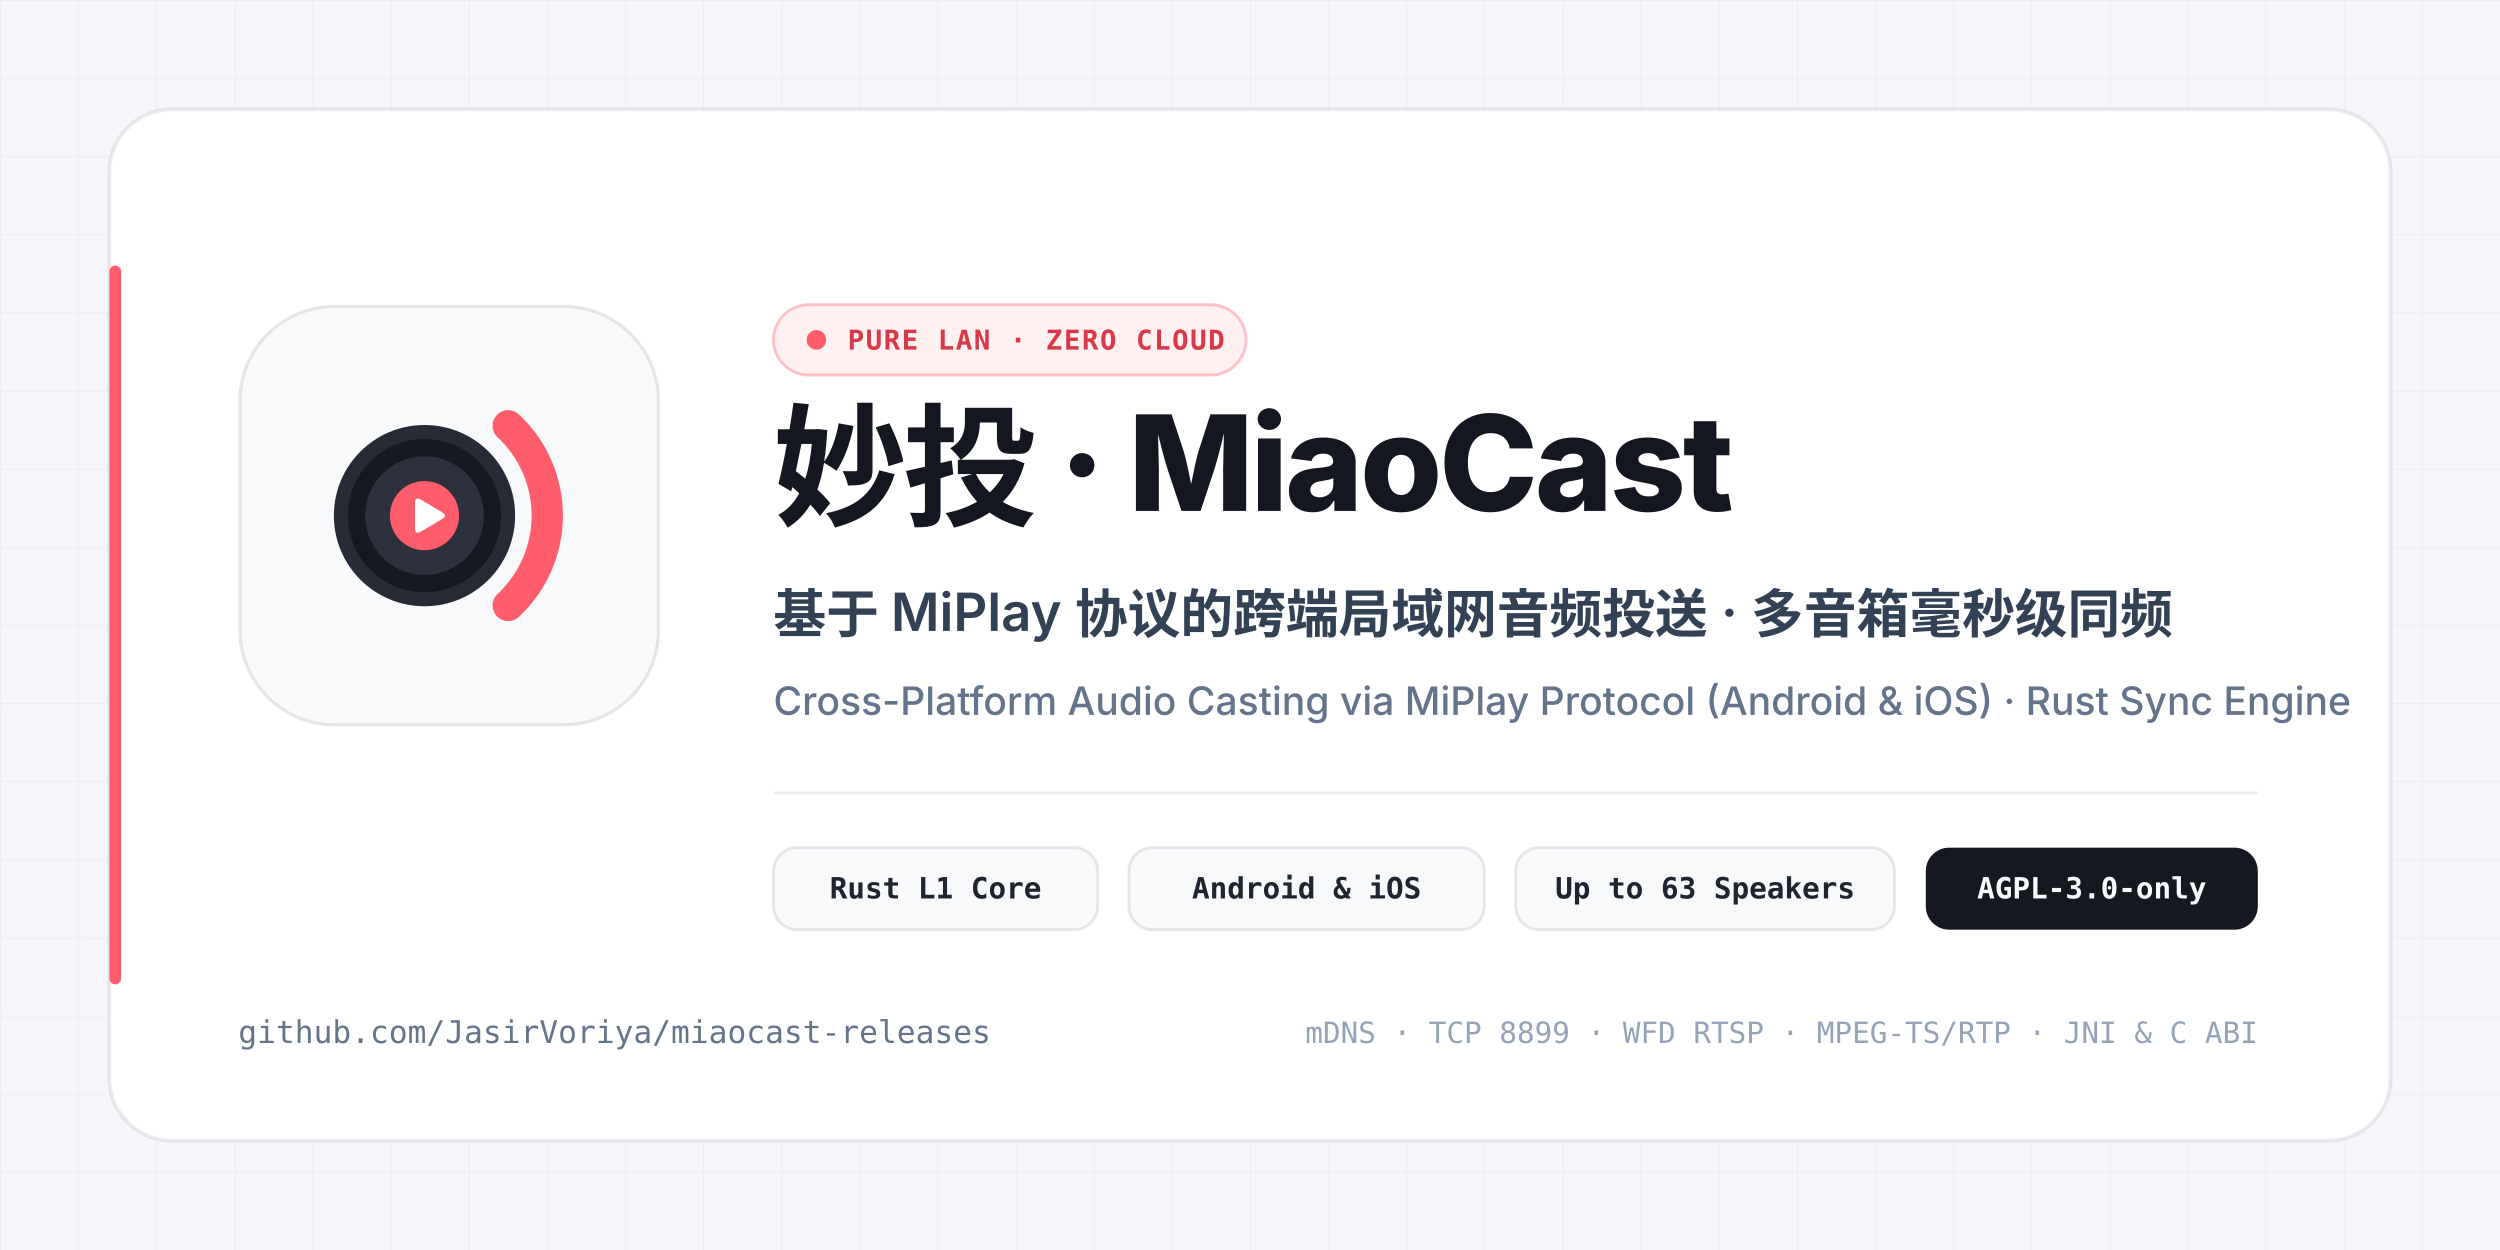
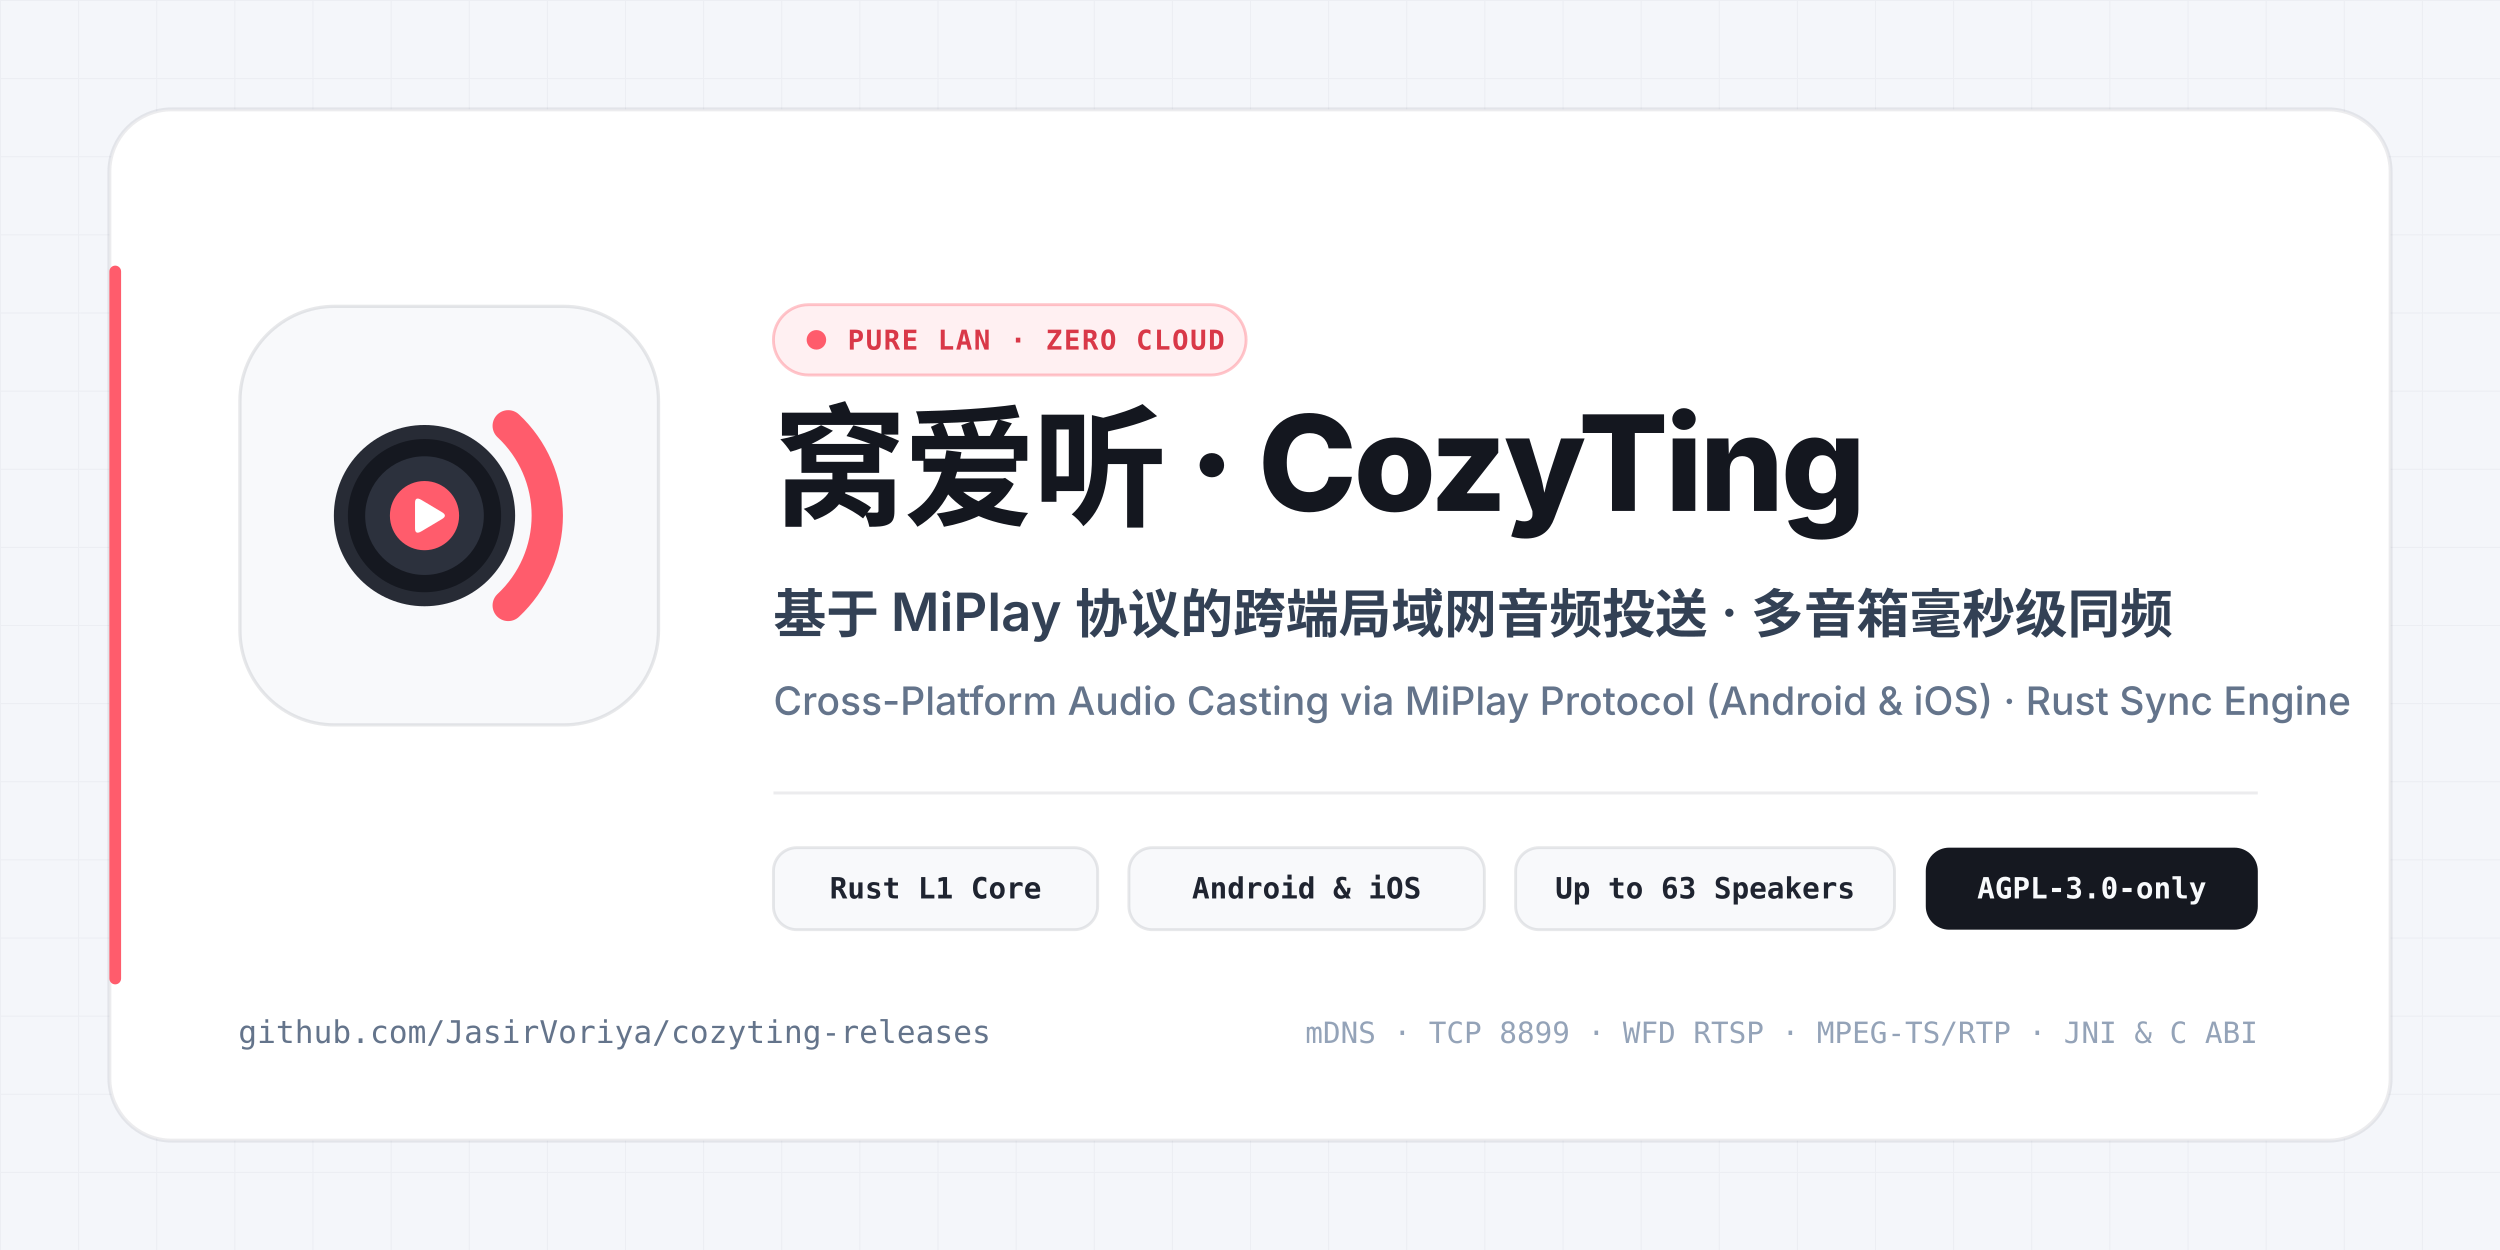
<svg xmlns="http://www.w3.org/2000/svg" viewBox="0 0 1280 640" width="1280" height="640" role="img" aria-labelledby="sp-title sp-desc">
  <rect width="1280" height="640" fill="#F4F6FA" />
  <defs>
    <pattern id="grid" width="40" height="40" patternUnits="userSpaceOnUse">
      <path d="M 40 0 L 0 0 0 40" fill="none" stroke="#0F172A" stroke-opacity="0.035" stroke-width="1" />
    </pattern>
  </defs>
  <rect width="1280" height="640" fill="url(#grid)" />
  <rect x="56" y="56" width="1168" height="528" rx="32" fill="#FFFFFF" stroke="#0F172A" stroke-opacity="0.08" stroke-width="2" />
  <rect x="56" y="136" width="6" height="368" rx="3" fill="#FF5C6C" />
  <g transform="translate(122 156) scale(0.421875)">
    <rect x="2" y="2" width="508" height="508" rx="115" fill="#F8F9FB" stroke="#0F172A" stroke-opacity="0.10" stroke-width="4" />
    <circle cx="226" cy="256" r="110" fill="#272B35" />
    <circle cx="226" cy="256" r="93" fill="#151820" />
    <circle cx="226" cy="256" r="72" fill="#2C313D" />
    <circle cx="226" cy="256" r="42" fill="#FF5C6C" />
    <path d="M 214.5 240.5 L 214.5 271.5 Q 214.5 279.5 222.0 275.2 L 247.0 260.3 Q 254.5 256 247.0 251.7 L 222.0 236.8 Q 214.5 232.5 214.5 240.5 Z" fill="#FFFFFF" />
    <path d="M 327.6 147.0 A 149 149 0 0 1 327.6 365.0" fill="none" stroke="#FF5C6C" stroke-width="38" stroke-linecap="round" />
  </g>
  <rect x="396" y="156" width="242" height="36" rx="18" fill="#FFF0F2" stroke="#FF5C6C" stroke-opacity="0.35" stroke-width="1.5" />
  <circle cx="418" cy="174" r="5" fill="#FF5C6C" />
  <text x="434" y="179" fill="#D93848" font-family="ui-monospace, 'SF Mono', Menlo, Consolas, monospace" font-size="14" font-weight="700" letter-spacing="0.8">PURE LAN · ZERO CLOUD</text>
-   <text x="396" y="264" fill="#14171F" font-family="-apple-system, BlinkMacSystemFont, 'SF Pro Display', 'Segoe UI', 'PingFang SC', sans-serif" font-size="68" font-weight="800" letter-spacing="-1.6">妙投 · MiaoCast</text>
+   <text x="396" y="264" fill="#14171F" font-family="-apple-system, BlinkMacSystemFont, 'SF Pro Display', 'Segoe UI', 'PingFang SC', sans-serif" font-size="68" font-weight="800" letter-spacing="-1.6">窝爱听 · CozyTing</text>
  <text x="396" y="324" fill="#334155" font-family="-apple-system, BlinkMacSystemFont, 'PingFang SC', 'Hiragino Sans GB', 'Segoe UI', sans-serif" font-size="27" font-weight="600">基于 MiPlay 协议的跨端局域网音频投送 · 多音箱毫秒级同频</text>
  <text x="396" y="366" fill="#64748B" font-family="-apple-system, BlinkMacSystemFont, 'SF Pro Text', 'Segoe UI', sans-serif" font-size="20" font-weight="500">Cross-Platform Audio Casting via MiPlay Protocol (Android &amp; iOS) · Rust Sync Engine</text>
  <line x1="396" y1="406" x2="1156" y2="406" stroke="#0F172A" stroke-opacity="0.08" stroke-width="1.5" />
  <g font-family="ui-monospace, 'SF Mono', Menlo, Consolas, monospace" font-size="15" font-weight="600">
    <rect x="396" y="434" width="166" height="42" rx="12" fill="#F8F9FB" stroke="#0F172A" stroke-opacity="0.10" stroke-width="1.5" />
    <text x="479" y="460" text-anchor="middle" fill="#1F2430">Rust L1 Core</text>
    <rect x="578" y="434" width="182" height="42" rx="12" fill="#F8F9FB" stroke="#0F172A" stroke-opacity="0.10" stroke-width="1.5" />
    <text x="669" y="460" text-anchor="middle" fill="#1F2430">Android &amp; iOS</text>
    <rect x="776" y="434" width="194" height="42" rx="12" fill="#F8F9FB" stroke="#0F172A" stroke-opacity="0.10" stroke-width="1.5" />
    <text x="873" y="460" text-anchor="middle" fill="#1F2430">Up to 63 Speakers</text>
    <rect x="986" y="434" width="170" height="42" rx="12" fill="#151820" />
    <text x="1071" y="460" text-anchor="middle" fill="#F8FAFC">AGPL-3.0-only</text>
  </g>
-   <text x="122" y="534" fill="#64748B" font-family="ui-monospace, 'SF Mono', Menlo, Consolas, monospace" font-size="16" font-weight="500">github.com/JasirVoriya/miaocast-releases</text>
+   <text x="122" y="534" fill="#64748B" font-family="ui-monospace, 'SF Mono', Menlo, Consolas, monospace" font-size="16" font-weight="500">github.com/JasirVoriya/cozyting-releases</text>
  <text x="1156" y="534" text-anchor="end" fill="#94A3B8" font-family="ui-monospace, 'SF Mono', Menlo, Consolas, monospace" font-size="15" font-weight="500">mDNS · TCP 8899 · WFD RTSP · MPEG-TS/RTP · JNI &amp; C ABI</text>
</svg>
